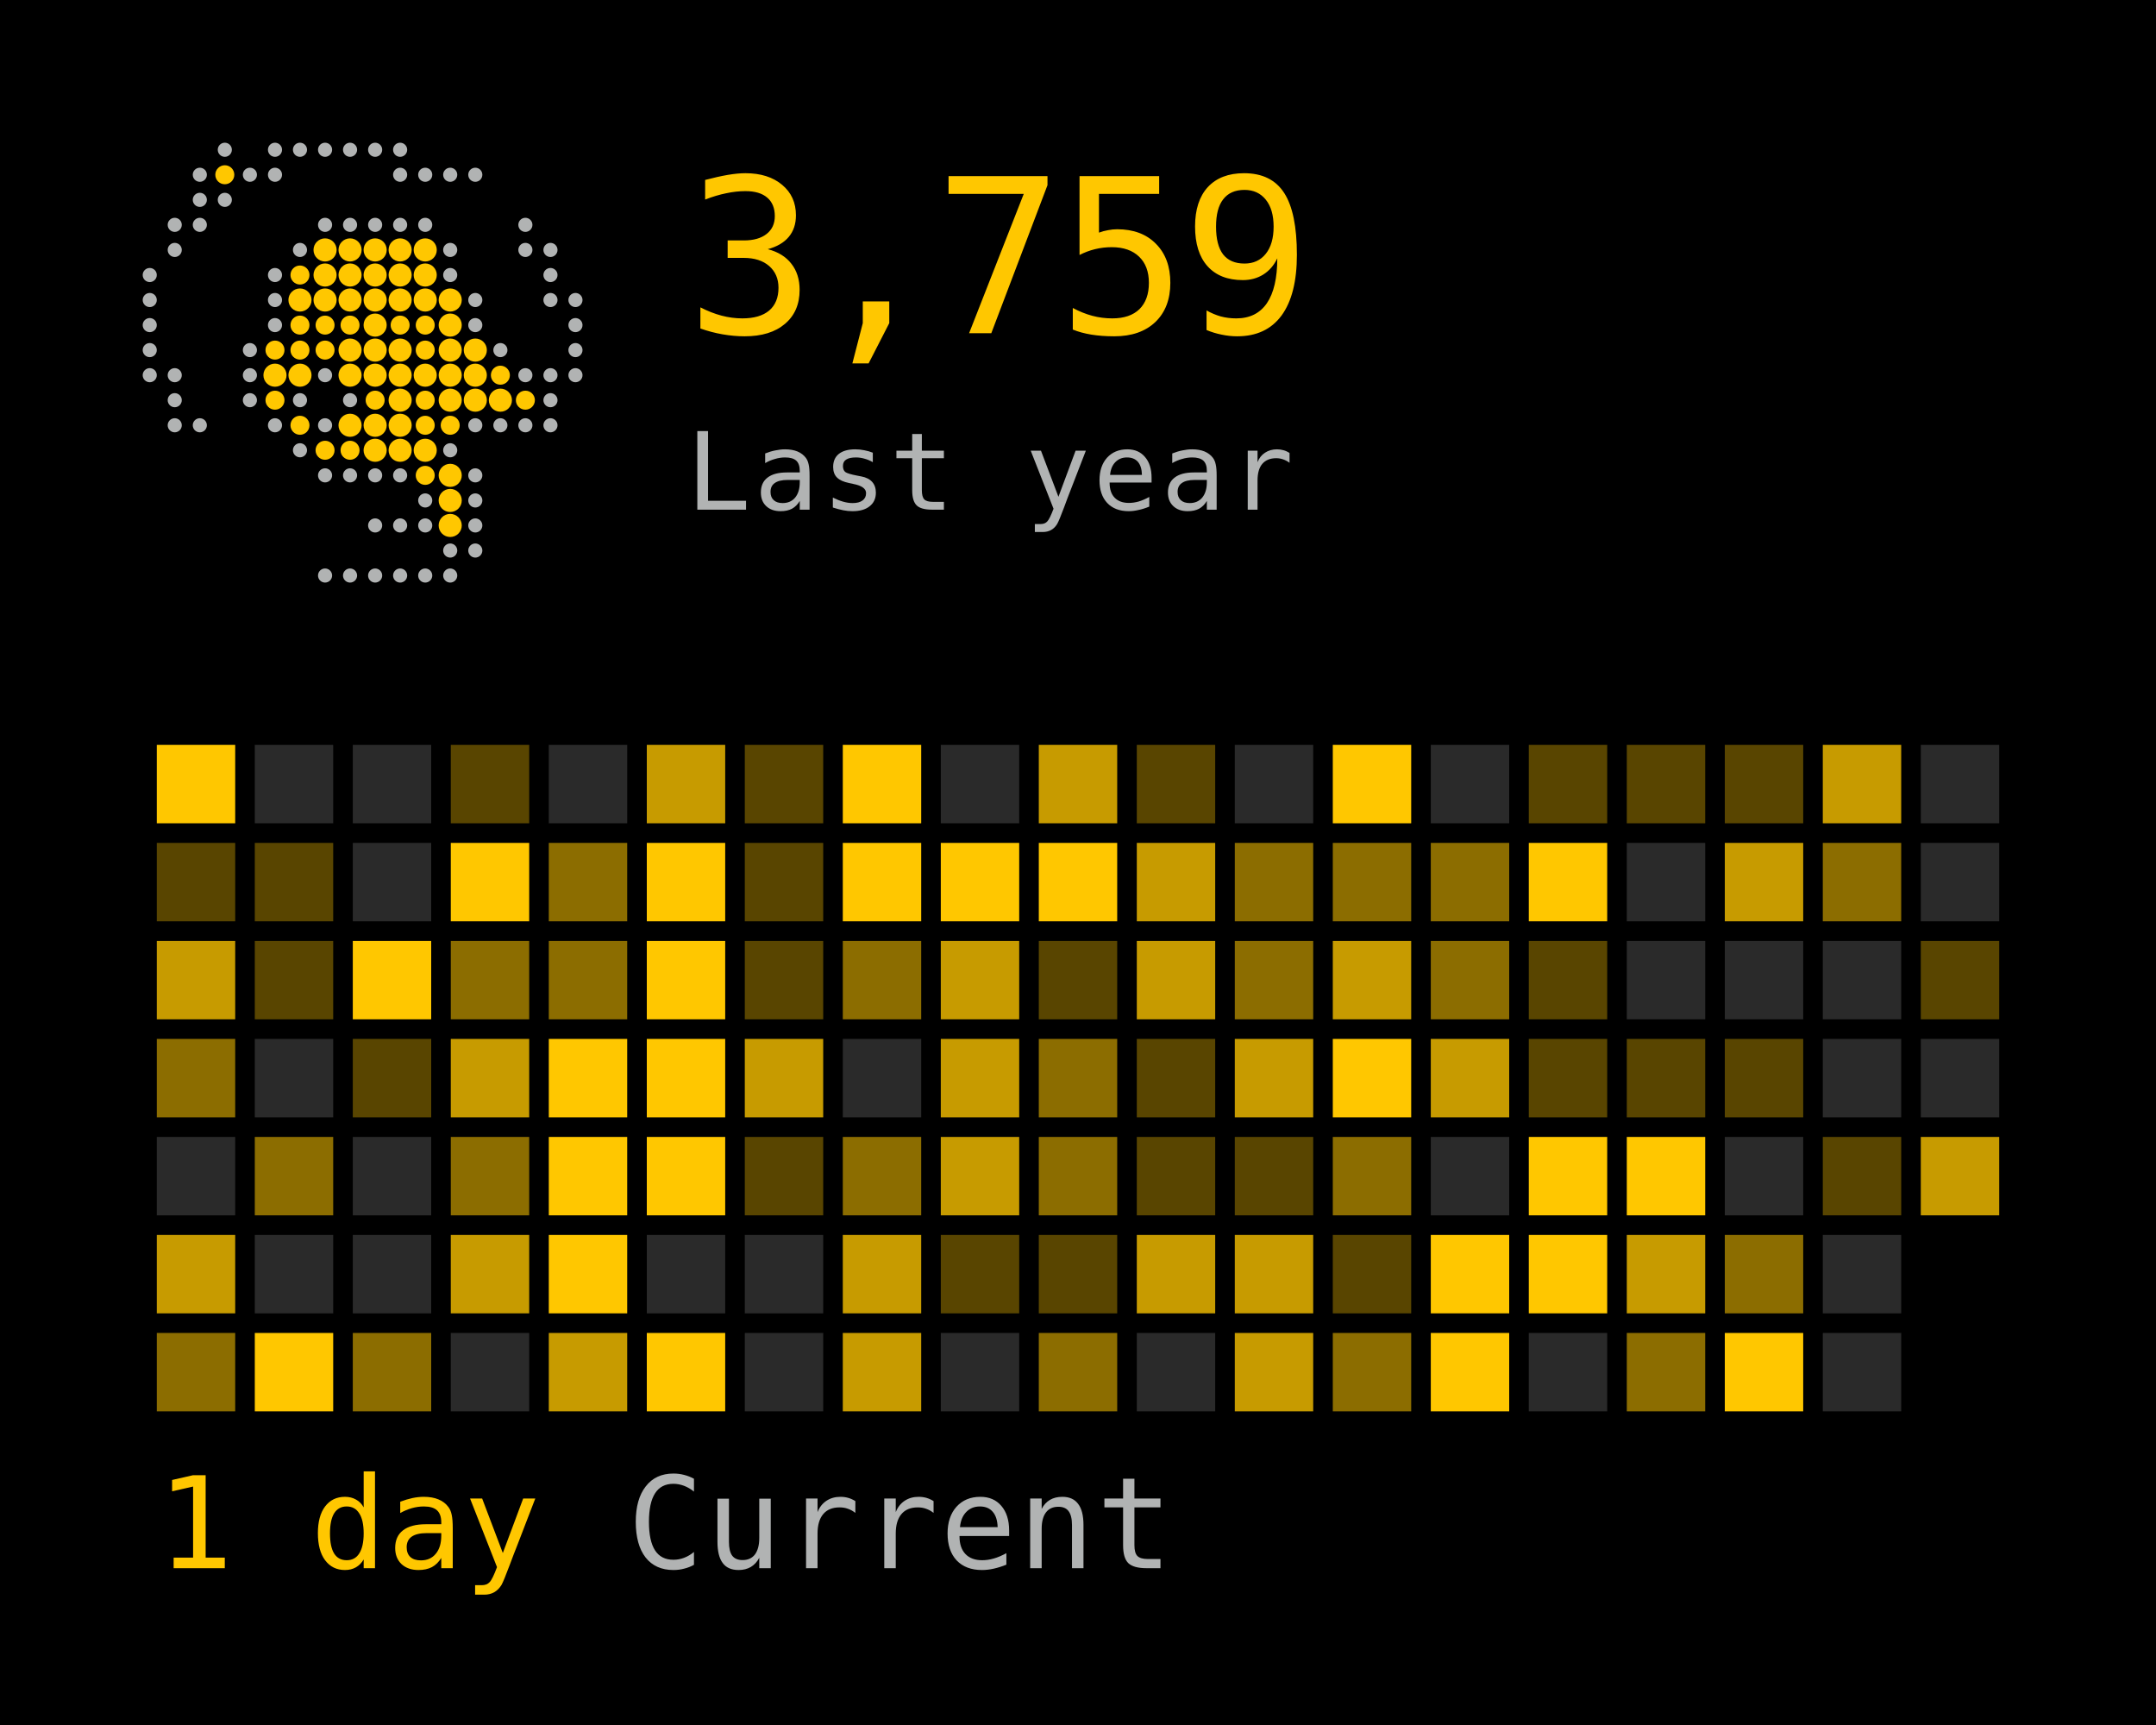
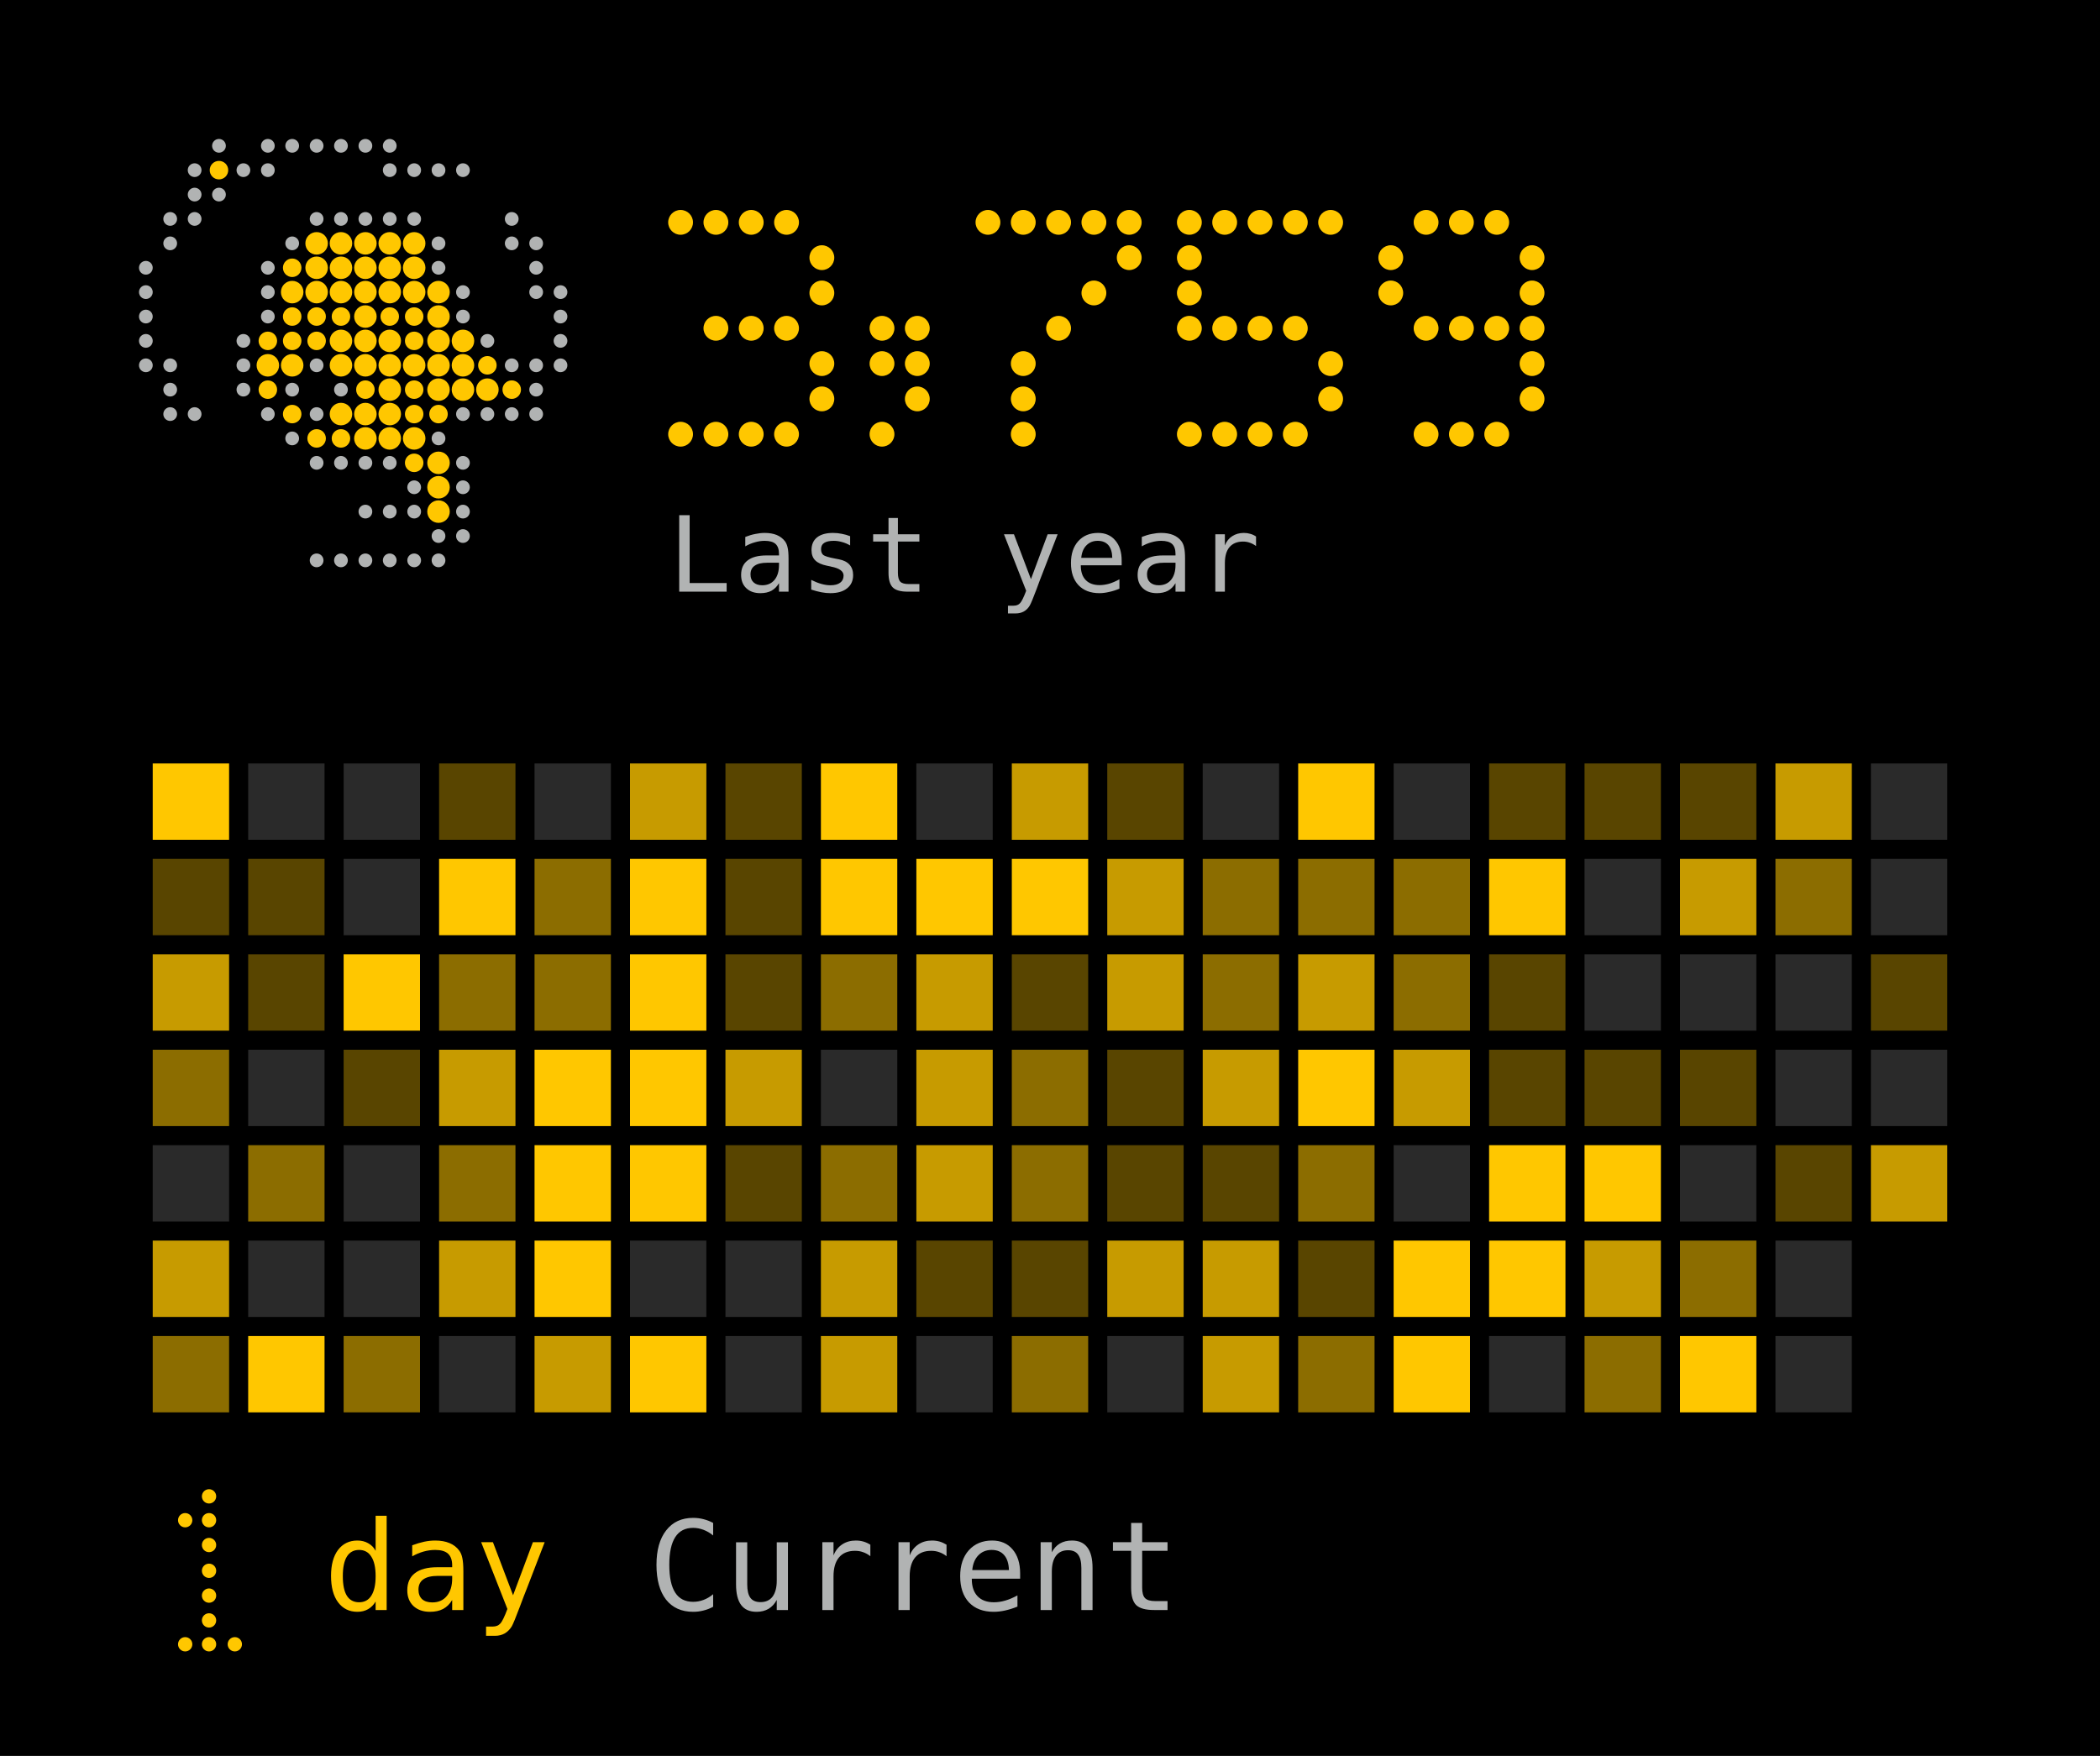
- <svg xmlns="http://www.w3.org/2000/svg" width="220" height="176" viewBox="0 0 220 176" role="img">
-   <rect width="220" height="176" fill="#000000" />
+ <svg xmlns="http://www.w3.org/2000/svg" width="220" height="184" viewBox="0 0 220 184" role="img">
+   <rect width="220" height="184" fill="#000000" />
  <rect x="14" y="14" width="0" height="0" fill="#FFC700" />
  <circle cx="22.94" cy="15.28" r="0.72" fill="#B1B3B3" />
  <circle cx="28.06" cy="15.28" r="0.72" fill="#B1B3B3" />
  <circle cx="30.61" cy="15.28" r="0.72" fill="#B1B3B3" />
  <circle cx="33.17" cy="15.28" r="0.72" fill="#B1B3B3" />
  <circle cx="35.72" cy="15.28" r="0.72" fill="#B1B3B3" />
  <circle cx="38.28" cy="15.28" r="0.72" fill="#B1B3B3" />
  <circle cx="40.83" cy="15.28" r="0.72" fill="#B1B3B3" />
  <circle cx="20.39" cy="17.83" r="0.72" fill="#B1B3B3" />
  <circle cx="22.94" cy="17.83" r="0.97" fill="#FFC700" />
  <circle cx="25.50" cy="17.83" r="0.72" fill="#B1B3B3" />
  <circle cx="28.06" cy="17.83" r="0.72" fill="#B1B3B3" />
  <circle cx="40.83" cy="17.83" r="0.72" fill="#B1B3B3" />
  <circle cx="43.39" cy="17.83" r="0.72" fill="#B1B3B3" />
  <circle cx="45.94" cy="17.83" r="0.72" fill="#B1B3B3" />
  <circle cx="48.50" cy="17.83" r="0.72" fill="#B1B3B3" />
  <circle cx="20.39" cy="20.39" r="0.72" fill="#B1B3B3" />
  <circle cx="22.94" cy="20.39" r="0.72" fill="#B1B3B3" />
  <circle cx="17.83" cy="22.94" r="0.72" fill="#B1B3B3" />
  <circle cx="20.39" cy="22.94" r="0.72" fill="#B1B3B3" />
  <circle cx="33.17" cy="22.94" r="0.72" fill="#B1B3B3" />
  <circle cx="35.72" cy="22.94" r="0.72" fill="#B1B3B3" />
  <circle cx="38.28" cy="22.94" r="0.72" fill="#B1B3B3" />
  <circle cx="40.83" cy="22.94" r="0.72" fill="#B1B3B3" />
  <circle cx="43.39" cy="22.94" r="0.72" fill="#B1B3B3" />
  <circle cx="53.61" cy="22.94" r="0.72" fill="#B1B3B3" />
  <circle cx="17.83" cy="25.50" r="0.72" fill="#B1B3B3" />
  <circle cx="30.61" cy="25.50" r="0.72" fill="#B1B3B3" />
  <circle cx="33.17" cy="25.50" r="1.18" fill="#FFC700" />
  <circle cx="35.72" cy="25.50" r="1.18" fill="#FFC700" />
  <circle cx="38.28" cy="25.50" r="1.18" fill="#FFC700" />
  <circle cx="40.83" cy="25.50" r="1.18" fill="#FFC700" />
  <circle cx="43.39" cy="25.50" r="1.18" fill="#FFC700" />
  <circle cx="45.94" cy="25.50" r="0.72" fill="#B1B3B3" />
  <circle cx="53.61" cy="25.50" r="0.72" fill="#B1B3B3" />
  <circle cx="56.17" cy="25.50" r="0.72" fill="#B1B3B3" />
  <circle cx="15.28" cy="28.06" r="0.72" fill="#B1B3B3" />
  <circle cx="28.06" cy="28.06" r="0.72" fill="#B1B3B3" />
  <circle cx="30.61" cy="28.06" r="0.97" fill="#FFC700" />
  <circle cx="33.17" cy="28.06" r="1.18" fill="#FFC700" />
  <circle cx="35.72" cy="28.06" r="1.18" fill="#FFC700" />
  <circle cx="38.28" cy="28.06" r="1.18" fill="#FFC700" />
  <circle cx="40.83" cy="28.06" r="1.18" fill="#FFC700" />
  <circle cx="43.39" cy="28.06" r="1.18" fill="#FFC700" />
  <circle cx="45.94" cy="28.06" r="0.72" fill="#B1B3B3" />
  <circle cx="56.17" cy="28.06" r="0.72" fill="#B1B3B3" />
  <circle cx="15.28" cy="30.61" r="0.72" fill="#B1B3B3" />
  <circle cx="28.06" cy="30.61" r="0.72" fill="#B1B3B3" />
  <circle cx="30.61" cy="30.61" r="1.18" fill="#FFC700" />
  <circle cx="33.17" cy="30.61" r="1.18" fill="#FFC700" />
  <circle cx="35.72" cy="30.61" r="1.18" fill="#FFC700" />
  <circle cx="38.28" cy="30.61" r="1.18" fill="#FFC700" />
  <circle cx="40.83" cy="30.61" r="1.18" fill="#FFC700" />
  <circle cx="43.39" cy="30.61" r="1.18" fill="#FFC700" />
  <circle cx="45.94" cy="30.61" r="1.18" fill="#FFC700" />
  <circle cx="48.50" cy="30.61" r="0.72" fill="#B1B3B3" />
  <circle cx="56.17" cy="30.61" r="0.72" fill="#B1B3B3" />
  <circle cx="58.72" cy="30.61" r="0.72" fill="#B1B3B3" />
  <circle cx="15.28" cy="33.17" r="0.72" fill="#B1B3B3" />
  <circle cx="28.06" cy="33.17" r="0.72" fill="#B1B3B3" />
  <circle cx="30.61" cy="33.17" r="0.97" fill="#FFC700" />
  <circle cx="33.17" cy="33.17" r="0.97" fill="#FFC700" />
  <circle cx="35.72" cy="33.17" r="0.97" fill="#FFC700" />
  <circle cx="38.28" cy="33.17" r="1.18" fill="#FFC700" />
  <circle cx="40.83" cy="33.17" r="0.97" fill="#FFC700" />
  <circle cx="43.39" cy="33.17" r="0.97" fill="#FFC700" />
  <circle cx="45.94" cy="33.17" r="1.18" fill="#FFC700" />
  <circle cx="48.50" cy="33.17" r="0.72" fill="#B1B3B3" />
  <circle cx="58.72" cy="33.17" r="0.72" fill="#B1B3B3" />
  <circle cx="15.28" cy="35.72" r="0.72" fill="#B1B3B3" />
  <circle cx="25.50" cy="35.72" r="0.72" fill="#B1B3B3" />
  <circle cx="28.06" cy="35.72" r="0.97" fill="#FFC700" />
  <circle cx="30.61" cy="35.72" r="0.97" fill="#FFC700" />
  <circle cx="33.17" cy="35.72" r="0.97" fill="#FFC700" />
  <circle cx="35.72" cy="35.72" r="1.18" fill="#FFC700" />
  <circle cx="38.28" cy="35.72" r="1.18" fill="#FFC700" />
  <circle cx="40.83" cy="35.72" r="1.18" fill="#FFC700" />
  <circle cx="43.39" cy="35.72" r="0.97" fill="#FFC700" />
  <circle cx="45.94" cy="35.72" r="1.18" fill="#FFC700" />
  <circle cx="48.50" cy="35.72" r="1.18" fill="#FFC700" />
  <circle cx="51.06" cy="35.72" r="0.72" fill="#B1B3B3" />
  <circle cx="58.72" cy="35.72" r="0.72" fill="#B1B3B3" />
  <circle cx="15.28" cy="38.28" r="0.72" fill="#B1B3B3" />
  <circle cx="17.83" cy="38.28" r="0.72" fill="#B1B3B3" />
  <circle cx="25.50" cy="38.28" r="0.72" fill="#B1B3B3" />
  <circle cx="28.06" cy="38.28" r="1.18" fill="#FFC700" />
  <circle cx="30.61" cy="38.28" r="1.18" fill="#FFC700" />
  <circle cx="33.17" cy="38.28" r="0.72" fill="#B1B3B3" />
  <circle cx="35.72" cy="38.28" r="1.18" fill="#FFC700" />
  <circle cx="38.28" cy="38.28" r="1.18" fill="#FFC700" />
  <circle cx="40.83" cy="38.28" r="1.18" fill="#FFC700" />
  <circle cx="43.39" cy="38.28" r="1.18" fill="#FFC700" />
  <circle cx="45.94" cy="38.28" r="1.18" fill="#FFC700" />
  <circle cx="48.50" cy="38.28" r="1.18" fill="#FFC700" />
  <circle cx="51.06" cy="38.28" r="0.97" fill="#FFC700" />
  <circle cx="53.61" cy="38.28" r="0.72" fill="#B1B3B3" />
  <circle cx="56.17" cy="38.28" r="0.72" fill="#B1B3B3" />
  <circle cx="58.72" cy="38.28" r="0.72" fill="#B1B3B3" />
  <circle cx="17.83" cy="40.83" r="0.72" fill="#B1B3B3" />
  <circle cx="25.50" cy="40.83" r="0.72" fill="#B1B3B3" />
  <circle cx="28.06" cy="40.83" r="0.97" fill="#FFC700" />
  <circle cx="30.61" cy="40.83" r="0.72" fill="#B1B3B3" />
  <circle cx="35.72" cy="40.83" r="0.72" fill="#B1B3B3" />
  <circle cx="38.28" cy="40.83" r="0.97" fill="#FFC700" />
  <circle cx="40.83" cy="40.83" r="1.18" fill="#FFC700" />
  <circle cx="43.39" cy="40.83" r="0.97" fill="#FFC700" />
  <circle cx="45.94" cy="40.83" r="1.18" fill="#FFC700" />
  <circle cx="48.50" cy="40.83" r="1.18" fill="#FFC700" />
  <circle cx="51.06" cy="40.83" r="1.18" fill="#FFC700" />
  <circle cx="53.61" cy="40.83" r="0.97" fill="#FFC700" />
  <circle cx="56.17" cy="40.83" r="0.72" fill="#B1B3B3" />
  <circle cx="17.83" cy="43.39" r="0.72" fill="#B1B3B3" />
  <circle cx="20.39" cy="43.39" r="0.72" fill="#B1B3B3" />
  <circle cx="28.06" cy="43.39" r="0.72" fill="#B1B3B3" />
  <circle cx="30.61" cy="43.39" r="0.97" fill="#FFC700" />
  <circle cx="33.17" cy="43.39" r="0.72" fill="#B1B3B3" />
  <circle cx="35.72" cy="43.39" r="1.18" fill="#FFC700" />
  <circle cx="38.28" cy="43.39" r="1.18" fill="#FFC700" />
  <circle cx="40.83" cy="43.39" r="1.18" fill="#FFC700" />
  <circle cx="43.39" cy="43.39" r="0.97" fill="#FFC700" />
  <circle cx="45.94" cy="43.39" r="0.97" fill="#FFC700" />
  <circle cx="48.50" cy="43.39" r="0.72" fill="#B1B3B3" />
  <circle cx="51.06" cy="43.39" r="0.72" fill="#B1B3B3" />
  <circle cx="53.61" cy="43.39" r="0.72" fill="#B1B3B3" />
  <circle cx="56.17" cy="43.39" r="0.72" fill="#B1B3B3" />
  <circle cx="30.61" cy="45.94" r="0.72" fill="#B1B3B3" />
  <circle cx="33.17" cy="45.94" r="0.97" fill="#FFC700" />
  <circle cx="35.72" cy="45.94" r="0.97" fill="#FFC700" />
  <circle cx="38.28" cy="45.94" r="1.18" fill="#FFC700" />
  <circle cx="40.83" cy="45.94" r="1.18" fill="#FFC700" />
  <circle cx="43.39" cy="45.94" r="1.18" fill="#FFC700" />
  <circle cx="45.94" cy="45.94" r="0.72" fill="#B1B3B3" />
  <circle cx="33.17" cy="48.50" r="0.72" fill="#B1B3B3" />
  <circle cx="35.72" cy="48.50" r="0.72" fill="#B1B3B3" />
  <circle cx="38.28" cy="48.50" r="0.72" fill="#B1B3B3" />
  <circle cx="40.83" cy="48.50" r="0.72" fill="#B1B3B3" />
  <circle cx="43.39" cy="48.50" r="0.97" fill="#FFC700" />
  <circle cx="45.94" cy="48.50" r="1.18" fill="#FFC700" />
  <circle cx="48.50" cy="48.50" r="0.72" fill="#B1B3B3" />
  <circle cx="43.39" cy="51.06" r="0.72" fill="#B1B3B3" />
  <circle cx="45.94" cy="51.06" r="1.18" fill="#FFC700" />
  <circle cx="48.50" cy="51.06" r="0.72" fill="#B1B3B3" />
  <circle cx="38.28" cy="53.61" r="0.72" fill="#B1B3B3" />
  <circle cx="40.83" cy="53.61" r="0.72" fill="#B1B3B3" />
  <circle cx="43.39" cy="53.61" r="0.72" fill="#B1B3B3" />
  <circle cx="45.94" cy="53.61" r="1.18" fill="#FFC700" />
  <circle cx="48.50" cy="53.61" r="0.72" fill="#B1B3B3" />
  <circle cx="45.94" cy="56.17" r="0.72" fill="#B1B3B3" />
  <circle cx="48.50" cy="56.17" r="0.72" fill="#B1B3B3" />
  <circle cx="33.17" cy="58.72" r="0.72" fill="#B1B3B3" />
  <circle cx="35.72" cy="58.72" r="0.72" fill="#B1B3B3" />
  <circle cx="38.28" cy="58.72" r="0.72" fill="#B1B3B3" />
  <circle cx="40.83" cy="58.72" r="0.72" fill="#B1B3B3" />
  <circle cx="43.39" cy="58.72" r="0.72" fill="#B1B3B3" />
  <circle cx="45.94" cy="58.72" r="0.72" fill="#B1B3B3" />
-   <text x="70" y="34" fill="#FFC700" text-anchor="start" font-family="ui-monospace, Geist Mono, monospace" font-size="22" letter-spacing="-0.6" dominant-baseline="auto">3,759</text>
-   <text x="70" y="52" fill="#B1B3B3" text-anchor="start" font-family="ui-monospace, Geist Mono, monospace" font-size="11" letter-spacing="0.3" dominant-baseline="auto">Last year</text>
-   <rect x="16" y="76" width="8" height="8" fill="#FFC700" />
-   <rect x="16" y="86" width="8" height="8" fill="#FFC700" opacity="0.35" />
-   <rect x="16" y="96" width="8" height="8" fill="#FFC700" opacity="0.78" />
-   <rect x="16" y="106" width="8" height="8" fill="#FFC700" opacity="0.55" />
-   <rect x="16" y="116" width="8" height="8" fill="#2A2A2A" />
-   <rect x="16" y="126" width="8" height="8" fill="#FFC700" opacity="0.78" />
-   <rect x="16" y="136" width="8" height="8" fill="#FFC700" opacity="0.55" />
-   <rect x="26" y="76" width="8" height="8" fill="#2A2A2A" />
-   <rect x="26" y="86" width="8" height="8" fill="#FFC700" opacity="0.35" />
-   <rect x="26" y="96" width="8" height="8" fill="#FFC700" opacity="0.35" />
-   <rect x="26" y="106" width="8" height="8" fill="#2A2A2A" />
-   <rect x="26" y="116" width="8" height="8" fill="#FFC700" opacity="0.55" />
-   <rect x="26" y="126" width="8" height="8" fill="#2A2A2A" />
-   <rect x="26" y="136" width="8" height="8" fill="#FFC700" />
-   <rect x="36" y="76" width="8" height="8" fill="#2A2A2A" />
-   <rect x="36" y="86" width="8" height="8" fill="#2A2A2A" />
-   <rect x="36" y="96" width="8" height="8" fill="#FFC700" />
-   <rect x="36" y="106" width="8" height="8" fill="#FFC700" opacity="0.35" />
-   <rect x="36" y="116" width="8" height="8" fill="#2A2A2A" />
-   <rect x="36" y="126" width="8" height="8" fill="#2A2A2A" />
-   <rect x="36" y="136" width="8" height="8" fill="#FFC700" opacity="0.55" />
-   <rect x="46" y="76" width="8" height="8" fill="#FFC700" opacity="0.35" />
-   <rect x="46" y="86" width="8" height="8" fill="#FFC700" />
-   <rect x="46" y="96" width="8" height="8" fill="#FFC700" opacity="0.55" />
-   <rect x="46" y="106" width="8" height="8" fill="#FFC700" opacity="0.78" />
-   <rect x="46" y="116" width="8" height="8" fill="#FFC700" opacity="0.55" />
-   <rect x="46" y="126" width="8" height="8" fill="#FFC700" opacity="0.78" />
-   <rect x="46" y="136" width="8" height="8" fill="#2A2A2A" />
-   <rect x="56" y="76" width="8" height="8" fill="#2A2A2A" />
-   <rect x="56" y="86" width="8" height="8" fill="#FFC700" opacity="0.55" />
-   <rect x="56" y="96" width="8" height="8" fill="#FFC700" opacity="0.55" />
-   <rect x="56" y="106" width="8" height="8" fill="#FFC700" />
-   <rect x="56" y="116" width="8" height="8" fill="#FFC700" />
-   <rect x="56" y="126" width="8" height="8" fill="#FFC700" />
-   <rect x="56" y="136" width="8" height="8" fill="#FFC700" opacity="0.78" />
-   <rect x="66" y="76" width="8" height="8" fill="#FFC700" opacity="0.78" />
-   <rect x="66" y="86" width="8" height="8" fill="#FFC700" />
-   <rect x="66" y="96" width="8" height="8" fill="#FFC700" />
-   <rect x="66" y="106" width="8" height="8" fill="#FFC700" />
-   <rect x="66" y="116" width="8" height="8" fill="#FFC700" />
-   <rect x="66" y="126" width="8" height="8" fill="#2A2A2A" />
-   <rect x="66" y="136" width="8" height="8" fill="#FFC700" />
-   <rect x="76" y="76" width="8" height="8" fill="#FFC700" opacity="0.35" />
-   <rect x="76" y="86" width="8" height="8" fill="#FFC700" opacity="0.35" />
-   <rect x="76" y="96" width="8" height="8" fill="#FFC700" opacity="0.35" />
-   <rect x="76" y="106" width="8" height="8" fill="#FFC700" opacity="0.78" />
-   <rect x="76" y="116" width="8" height="8" fill="#FFC700" opacity="0.35" />
-   <rect x="76" y="126" width="8" height="8" fill="#2A2A2A" />
-   <rect x="76" y="136" width="8" height="8" fill="#2A2A2A" />
-   <rect x="86" y="76" width="8" height="8" fill="#FFC700" />
-   <rect x="86" y="86" width="8" height="8" fill="#FFC700" />
-   <rect x="86" y="96" width="8" height="8" fill="#FFC700" opacity="0.55" />
-   <rect x="86" y="106" width="8" height="8" fill="#2A2A2A" />
-   <rect x="86" y="116" width="8" height="8" fill="#FFC700" opacity="0.55" />
-   <rect x="86" y="126" width="8" height="8" fill="#FFC700" opacity="0.78" />
-   <rect x="86" y="136" width="8" height="8" fill="#FFC700" opacity="0.78" />
-   <rect x="96" y="76" width="8" height="8" fill="#2A2A2A" />
-   <rect x="96" y="86" width="8" height="8" fill="#FFC700" />
-   <rect x="96" y="96" width="8" height="8" fill="#FFC700" opacity="0.78" />
-   <rect x="96" y="106" width="8" height="8" fill="#FFC700" opacity="0.78" />
-   <rect x="96" y="116" width="8" height="8" fill="#FFC700" opacity="0.78" />
-   <rect x="96" y="126" width="8" height="8" fill="#FFC700" opacity="0.35" />
-   <rect x="96" y="136" width="8" height="8" fill="#2A2A2A" />
-   <rect x="106" y="76" width="8" height="8" fill="#FFC700" opacity="0.78" />
-   <rect x="106" y="86" width="8" height="8" fill="#FFC700" />
-   <rect x="106" y="96" width="8" height="8" fill="#FFC700" opacity="0.35" />
-   <rect x="106" y="106" width="8" height="8" fill="#FFC700" opacity="0.55" />
-   <rect x="106" y="116" width="8" height="8" fill="#FFC700" opacity="0.55" />
-   <rect x="106" y="126" width="8" height="8" fill="#FFC700" opacity="0.35" />
-   <rect x="106" y="136" width="8" height="8" fill="#FFC700" opacity="0.55" />
-   <rect x="116" y="76" width="8" height="8" fill="#FFC700" opacity="0.35" />
-   <rect x="116" y="86" width="8" height="8" fill="#FFC700" opacity="0.78" />
-   <rect x="116" y="96" width="8" height="8" fill="#FFC700" opacity="0.78" />
-   <rect x="116" y="106" width="8" height="8" fill="#FFC700" opacity="0.35" />
-   <rect x="116" y="116" width="8" height="8" fill="#FFC700" opacity="0.35" />
-   <rect x="116" y="126" width="8" height="8" fill="#FFC700" opacity="0.78" />
-   <rect x="116" y="136" width="8" height="8" fill="#2A2A2A" />
-   <rect x="126" y="76" width="8" height="8" fill="#2A2A2A" />
-   <rect x="126" y="86" width="8" height="8" fill="#FFC700" opacity="0.55" />
-   <rect x="126" y="96" width="8" height="8" fill="#FFC700" opacity="0.55" />
-   <rect x="126" y="106" width="8" height="8" fill="#FFC700" opacity="0.78" />
-   <rect x="126" y="116" width="8" height="8" fill="#FFC700" opacity="0.35" />
-   <rect x="126" y="126" width="8" height="8" fill="#FFC700" opacity="0.78" />
-   <rect x="126" y="136" width="8" height="8" fill="#FFC700" opacity="0.78" />
-   <rect x="136" y="76" width="8" height="8" fill="#FFC700" />
-   <rect x="136" y="86" width="8" height="8" fill="#FFC700" opacity="0.55" />
-   <rect x="136" y="96" width="8" height="8" fill="#FFC700" opacity="0.78" />
-   <rect x="136" y="106" width="8" height="8" fill="#FFC700" />
-   <rect x="136" y="116" width="8" height="8" fill="#FFC700" opacity="0.55" />
-   <rect x="136" y="126" width="8" height="8" fill="#FFC700" opacity="0.35" />
-   <rect x="136" y="136" width="8" height="8" fill="#FFC700" opacity="0.55" />
-   <rect x="146" y="76" width="8" height="8" fill="#2A2A2A" />
-   <rect x="146" y="86" width="8" height="8" fill="#FFC700" opacity="0.55" />
-   <rect x="146" y="96" width="8" height="8" fill="#FFC700" opacity="0.55" />
-   <rect x="146" y="106" width="8" height="8" fill="#FFC700" opacity="0.78" />
-   <rect x="146" y="116" width="8" height="8" fill="#2A2A2A" />
-   <rect x="146" y="126" width="8" height="8" fill="#FFC700" />
-   <rect x="146" y="136" width="8" height="8" fill="#FFC700" />
-   <rect x="156" y="76" width="8" height="8" fill="#FFC700" opacity="0.35" />
-   <rect x="156" y="86" width="8" height="8" fill="#FFC700" />
-   <rect x="156" y="96" width="8" height="8" fill="#FFC700" opacity="0.35" />
-   <rect x="156" y="106" width="8" height="8" fill="#FFC700" opacity="0.35" />
-   <rect x="156" y="116" width="8" height="8" fill="#FFC700" />
-   <rect x="156" y="126" width="8" height="8" fill="#FFC700" />
-   <rect x="156" y="136" width="8" height="8" fill="#2A2A2A" />
-   <rect x="166" y="76" width="8" height="8" fill="#FFC700" opacity="0.35" />
-   <rect x="166" y="86" width="8" height="8" fill="#2A2A2A" />
-   <rect x="166" y="96" width="8" height="8" fill="#2A2A2A" />
-   <rect x="166" y="106" width="8" height="8" fill="#FFC700" opacity="0.35" />
-   <rect x="166" y="116" width="8" height="8" fill="#FFC700" />
-   <rect x="166" y="126" width="8" height="8" fill="#FFC700" opacity="0.78" />
-   <rect x="166" y="136" width="8" height="8" fill="#FFC700" opacity="0.55" />
-   <rect x="176" y="76" width="8" height="8" fill="#FFC700" opacity="0.35" />
-   <rect x="176" y="86" width="8" height="8" fill="#FFC700" opacity="0.78" />
-   <rect x="176" y="96" width="8" height="8" fill="#2A2A2A" />
-   <rect x="176" y="106" width="8" height="8" fill="#FFC700" opacity="0.35" />
-   <rect x="176" y="116" width="8" height="8" fill="#2A2A2A" />
-   <rect x="176" y="126" width="8" height="8" fill="#FFC700" opacity="0.55" />
-   <rect x="176" y="136" width="8" height="8" fill="#FFC700" />
-   <rect x="186" y="76" width="8" height="8" fill="#FFC700" opacity="0.78" />
-   <rect x="186" y="86" width="8" height="8" fill="#FFC700" opacity="0.55" />
-   <rect x="186" y="96" width="8" height="8" fill="#2A2A2A" />
-   <rect x="186" y="106" width="8" height="8" fill="#2A2A2A" />
-   <rect x="186" y="116" width="8" height="8" fill="#FFC700" opacity="0.35" />
-   <rect x="186" y="126" width="8" height="8" fill="#2A2A2A" />
-   <rect x="186" y="136" width="8" height="8" fill="#2A2A2A" />
-   <rect x="196" y="76" width="8" height="8" fill="#2A2A2A" />
-   <rect x="196" y="86" width="8" height="8" fill="#2A2A2A" />
-   <rect x="196" y="96" width="8" height="8" fill="#FFC700" opacity="0.35" />
-   <rect x="196" y="106" width="8" height="8" fill="#2A2A2A" />
-   <rect x="196" y="116" width="8" height="8" fill="#FFC700" opacity="0.78" />
-   <text x="16" y="160" fill="#FFC700" text-anchor="start" font-family="ui-monospace, Geist Mono, monospace" font-size="13" letter-spacing="0" dominant-baseline="auto">1 day</text>
-   <text x="64" y="160" fill="#B1B3B3" text-anchor="start" font-family="ui-monospace, Geist Mono, monospace" font-size="13" letter-spacing="0.15" dominant-baseline="auto">Current</text>
+   <circle cx="71.3" cy="23.3" r="1.30" fill="#FFC700" />
+   <circle cx="75.0" cy="23.3" r="1.30" fill="#FFC700" />
+   <circle cx="78.7" cy="23.3" r="1.30" fill="#FFC700" />
+   <circle cx="82.4" cy="23.3" r="1.30" fill="#FFC700" />
+   <circle cx="86.1" cy="27.0" r="1.30" fill="#FFC700" />
+   <circle cx="86.1" cy="30.7" r="1.30" fill="#FFC700" />
+   <circle cx="75.0" cy="34.4" r="1.30" fill="#FFC700" />
+   <circle cx="78.7" cy="34.4" r="1.30" fill="#FFC700" />
+   <circle cx="82.4" cy="34.4" r="1.30" fill="#FFC700" />
+   <circle cx="86.1" cy="38.1" r="1.30" fill="#FFC700" />
+   <circle cx="86.1" cy="41.8" r="1.30" fill="#FFC700" />
+   <circle cx="71.3" cy="45.5" r="1.30" fill="#FFC700" />
+   <circle cx="75.0" cy="45.5" r="1.30" fill="#FFC700" />
+   <circle cx="78.7" cy="45.5" r="1.30" fill="#FFC700" />
+   <circle cx="82.4" cy="45.5" r="1.30" fill="#FFC700" />
+   <circle cx="92.4" cy="34.4" r="1.30" fill="#FFC700" />
+   <circle cx="96.1" cy="34.4" r="1.30" fill="#FFC700" />
+   <circle cx="92.4" cy="38.1" r="1.30" fill="#FFC700" />
+   <circle cx="96.1" cy="38.1" r="1.30" fill="#FFC700" />
+   <circle cx="96.1" cy="41.8" r="1.30" fill="#FFC700" />
+   <circle cx="92.4" cy="45.5" r="1.30" fill="#FFC700" />
+   <circle cx="103.5" cy="23.3" r="1.30" fill="#FFC700" />
+   <circle cx="107.2" cy="23.3" r="1.30" fill="#FFC700" />
+   <circle cx="110.9" cy="23.3" r="1.30" fill="#FFC700" />
+   <circle cx="114.6" cy="23.3" r="1.30" fill="#FFC700" />
+   <circle cx="118.3" cy="23.3" r="1.30" fill="#FFC700" />
+   <circle cx="118.3" cy="27.0" r="1.30" fill="#FFC700" />
+   <circle cx="114.6" cy="30.7" r="1.30" fill="#FFC700" />
+   <circle cx="110.9" cy="34.4" r="1.30" fill="#FFC700" />
+   <circle cx="107.2" cy="38.1" r="1.30" fill="#FFC700" />
+   <circle cx="107.2" cy="41.8" r="1.30" fill="#FFC700" />
+   <circle cx="107.2" cy="45.5" r="1.30" fill="#FFC700" />
+   <circle cx="124.6" cy="23.3" r="1.30" fill="#FFC700" />
+   <circle cx="128.3" cy="23.3" r="1.30" fill="#FFC700" />
+   <circle cx="132.0" cy="23.3" r="1.30" fill="#FFC700" />
+   <circle cx="135.7" cy="23.3" r="1.30" fill="#FFC700" />
+   <circle cx="139.4" cy="23.3" r="1.30" fill="#FFC700" />
+   <circle cx="124.6" cy="27.0" r="1.30" fill="#FFC700" />
+   <circle cx="124.6" cy="30.7" r="1.30" fill="#FFC700" />
+   <circle cx="124.6" cy="34.4" r="1.30" fill="#FFC700" />
+   <circle cx="128.3" cy="34.4" r="1.30" fill="#FFC700" />
+   <circle cx="132.0" cy="34.4" r="1.30" fill="#FFC700" />
+   <circle cx="135.7" cy="34.4" r="1.30" fill="#FFC700" />
+   <circle cx="139.4" cy="38.1" r="1.30" fill="#FFC700" />
+   <circle cx="139.4" cy="41.8" r="1.30" fill="#FFC700" />
+   <circle cx="124.6" cy="45.5" r="1.30" fill="#FFC700" />
+   <circle cx="128.3" cy="45.5" r="1.30" fill="#FFC700" />
+   <circle cx="132.0" cy="45.5" r="1.30" fill="#FFC700" />
+   <circle cx="135.7" cy="45.5" r="1.30" fill="#FFC700" />
+   <circle cx="149.4" cy="23.3" r="1.30" fill="#FFC700" />
+   <circle cx="153.1" cy="23.3" r="1.30" fill="#FFC700" />
+   <circle cx="156.8" cy="23.3" r="1.30" fill="#FFC700" />
+   <circle cx="145.7" cy="27.0" r="1.30" fill="#FFC700" />
+   <circle cx="160.5" cy="27.0" r="1.30" fill="#FFC700" />
+   <circle cx="145.7" cy="30.7" r="1.30" fill="#FFC700" />
+   <circle cx="160.5" cy="30.7" r="1.30" fill="#FFC700" />
+   <circle cx="149.4" cy="34.4" r="1.30" fill="#FFC700" />
+   <circle cx="153.1" cy="34.4" r="1.30" fill="#FFC700" />
+   <circle cx="156.8" cy="34.4" r="1.30" fill="#FFC700" />
+   <circle cx="160.5" cy="34.4" r="1.30" fill="#FFC700" />
+   <circle cx="160.5" cy="38.1" r="1.30" fill="#FFC700" />
+   <circle cx="160.5" cy="41.8" r="1.30" fill="#FFC700" />
+   <circle cx="149.4" cy="45.5" r="1.30" fill="#FFC700" />
+   <circle cx="153.1" cy="45.5" r="1.30" fill="#FFC700" />
+   <circle cx="156.8" cy="45.5" r="1.30" fill="#FFC700" />
+   <text x="70" y="62" fill="#B1B3B3" text-anchor="start" font-family="ui-monospace, Geist Mono, monospace" font-size="11" letter-spacing="0.3" dominant-baseline="auto">Last year</text>
+   <rect x="16" y="80" width="8" height="8" fill="#FFC700" />
+   <rect x="16" y="90" width="8" height="8" fill="#FFC700" opacity="0.35" />
+   <rect x="16" y="100" width="8" height="8" fill="#FFC700" opacity="0.78" />
+   <rect x="16" y="110" width="8" height="8" fill="#FFC700" opacity="0.55" />
+   <rect x="16" y="120" width="8" height="8" fill="#2A2A2A" />
+   <rect x="16" y="130" width="8" height="8" fill="#FFC700" opacity="0.78" />
+   <rect x="16" y="140" width="8" height="8" fill="#FFC700" opacity="0.55" />
+   <rect x="26" y="80" width="8" height="8" fill="#2A2A2A" />
+   <rect x="26" y="90" width="8" height="8" fill="#FFC700" opacity="0.35" />
+   <rect x="26" y="100" width="8" height="8" fill="#FFC700" opacity="0.35" />
+   <rect x="26" y="110" width="8" height="8" fill="#2A2A2A" />
+   <rect x="26" y="120" width="8" height="8" fill="#FFC700" opacity="0.55" />
+   <rect x="26" y="130" width="8" height="8" fill="#2A2A2A" />
+   <rect x="26" y="140" width="8" height="8" fill="#FFC700" />
+   <rect x="36" y="80" width="8" height="8" fill="#2A2A2A" />
+   <rect x="36" y="90" width="8" height="8" fill="#2A2A2A" />
+   <rect x="36" y="100" width="8" height="8" fill="#FFC700" />
+   <rect x="36" y="110" width="8" height="8" fill="#FFC700" opacity="0.35" />
+   <rect x="36" y="120" width="8" height="8" fill="#2A2A2A" />
+   <rect x="36" y="130" width="8" height="8" fill="#2A2A2A" />
+   <rect x="36" y="140" width="8" height="8" fill="#FFC700" opacity="0.55" />
+   <rect x="46" y="80" width="8" height="8" fill="#FFC700" opacity="0.35" />
+   <rect x="46" y="90" width="8" height="8" fill="#FFC700" />
+   <rect x="46" y="100" width="8" height="8" fill="#FFC700" opacity="0.55" />
+   <rect x="46" y="110" width="8" height="8" fill="#FFC700" opacity="0.78" />
+   <rect x="46" y="120" width="8" height="8" fill="#FFC700" opacity="0.55" />
+   <rect x="46" y="130" width="8" height="8" fill="#FFC700" opacity="0.78" />
+   <rect x="46" y="140" width="8" height="8" fill="#2A2A2A" />
+   <rect x="56" y="80" width="8" height="8" fill="#2A2A2A" />
+   <rect x="56" y="90" width="8" height="8" fill="#FFC700" opacity="0.55" />
+   <rect x="56" y="100" width="8" height="8" fill="#FFC700" opacity="0.55" />
+   <rect x="56" y="110" width="8" height="8" fill="#FFC700" />
+   <rect x="56" y="120" width="8" height="8" fill="#FFC700" />
+   <rect x="56" y="130" width="8" height="8" fill="#FFC700" />
+   <rect x="56" y="140" width="8" height="8" fill="#FFC700" opacity="0.78" />
+   <rect x="66" y="80" width="8" height="8" fill="#FFC700" opacity="0.78" />
+   <rect x="66" y="90" width="8" height="8" fill="#FFC700" />
+   <rect x="66" y="100" width="8" height="8" fill="#FFC700" />
+   <rect x="66" y="110" width="8" height="8" fill="#FFC700" />
+   <rect x="66" y="120" width="8" height="8" fill="#FFC700" />
+   <rect x="66" y="130" width="8" height="8" fill="#2A2A2A" />
+   <rect x="66" y="140" width="8" height="8" fill="#FFC700" />
+   <rect x="76" y="80" width="8" height="8" fill="#FFC700" opacity="0.35" />
+   <rect x="76" y="90" width="8" height="8" fill="#FFC700" opacity="0.35" />
+   <rect x="76" y="100" width="8" height="8" fill="#FFC700" opacity="0.35" />
+   <rect x="76" y="110" width="8" height="8" fill="#FFC700" opacity="0.78" />
+   <rect x="76" y="120" width="8" height="8" fill="#FFC700" opacity="0.35" />
+   <rect x="76" y="130" width="8" height="8" fill="#2A2A2A" />
+   <rect x="76" y="140" width="8" height="8" fill="#2A2A2A" />
+   <rect x="86" y="80" width="8" height="8" fill="#FFC700" />
+   <rect x="86" y="90" width="8" height="8" fill="#FFC700" />
+   <rect x="86" y="100" width="8" height="8" fill="#FFC700" opacity="0.55" />
+   <rect x="86" y="110" width="8" height="8" fill="#2A2A2A" />
+   <rect x="86" y="120" width="8" height="8" fill="#FFC700" opacity="0.55" />
+   <rect x="86" y="130" width="8" height="8" fill="#FFC700" opacity="0.78" />
+   <rect x="86" y="140" width="8" height="8" fill="#FFC700" opacity="0.78" />
+   <rect x="96" y="80" width="8" height="8" fill="#2A2A2A" />
+   <rect x="96" y="90" width="8" height="8" fill="#FFC700" />
+   <rect x="96" y="100" width="8" height="8" fill="#FFC700" opacity="0.78" />
+   <rect x="96" y="110" width="8" height="8" fill="#FFC700" opacity="0.78" />
+   <rect x="96" y="120" width="8" height="8" fill="#FFC700" opacity="0.78" />
+   <rect x="96" y="130" width="8" height="8" fill="#FFC700" opacity="0.35" />
+   <rect x="96" y="140" width="8" height="8" fill="#2A2A2A" />
+   <rect x="106" y="80" width="8" height="8" fill="#FFC700" opacity="0.78" />
+   <rect x="106" y="90" width="8" height="8" fill="#FFC700" />
+   <rect x="106" y="100" width="8" height="8" fill="#FFC700" opacity="0.35" />
+   <rect x="106" y="110" width="8" height="8" fill="#FFC700" opacity="0.55" />
+   <rect x="106" y="120" width="8" height="8" fill="#FFC700" opacity="0.55" />
+   <rect x="106" y="130" width="8" height="8" fill="#FFC700" opacity="0.35" />
+   <rect x="106" y="140" width="8" height="8" fill="#FFC700" opacity="0.55" />
+   <rect x="116" y="80" width="8" height="8" fill="#FFC700" opacity="0.35" />
+   <rect x="116" y="90" width="8" height="8" fill="#FFC700" opacity="0.78" />
+   <rect x="116" y="100" width="8" height="8" fill="#FFC700" opacity="0.78" />
+   <rect x="116" y="110" width="8" height="8" fill="#FFC700" opacity="0.35" />
+   <rect x="116" y="120" width="8" height="8" fill="#FFC700" opacity="0.35" />
+   <rect x="116" y="130" width="8" height="8" fill="#FFC700" opacity="0.78" />
+   <rect x="116" y="140" width="8" height="8" fill="#2A2A2A" />
+   <rect x="126" y="80" width="8" height="8" fill="#2A2A2A" />
+   <rect x="126" y="90" width="8" height="8" fill="#FFC700" opacity="0.55" />
+   <rect x="126" y="100" width="8" height="8" fill="#FFC700" opacity="0.55" />
+   <rect x="126" y="110" width="8" height="8" fill="#FFC700" opacity="0.78" />
+   <rect x="126" y="120" width="8" height="8" fill="#FFC700" opacity="0.35" />
+   <rect x="126" y="130" width="8" height="8" fill="#FFC700" opacity="0.78" />
+   <rect x="126" y="140" width="8" height="8" fill="#FFC700" opacity="0.78" />
+   <rect x="136" y="80" width="8" height="8" fill="#FFC700" />
+   <rect x="136" y="90" width="8" height="8" fill="#FFC700" opacity="0.55" />
+   <rect x="136" y="100" width="8" height="8" fill="#FFC700" opacity="0.78" />
+   <rect x="136" y="110" width="8" height="8" fill="#FFC700" />
+   <rect x="136" y="120" width="8" height="8" fill="#FFC700" opacity="0.55" />
+   <rect x="136" y="130" width="8" height="8" fill="#FFC700" opacity="0.35" />
+   <rect x="136" y="140" width="8" height="8" fill="#FFC700" opacity="0.55" />
+   <rect x="146" y="80" width="8" height="8" fill="#2A2A2A" />
+   <rect x="146" y="90" width="8" height="8" fill="#FFC700" opacity="0.55" />
+   <rect x="146" y="100" width="8" height="8" fill="#FFC700" opacity="0.55" />
+   <rect x="146" y="110" width="8" height="8" fill="#FFC700" opacity="0.78" />
+   <rect x="146" y="120" width="8" height="8" fill="#2A2A2A" />
+   <rect x="146" y="130" width="8" height="8" fill="#FFC700" />
+   <rect x="146" y="140" width="8" height="8" fill="#FFC700" />
+   <rect x="156" y="80" width="8" height="8" fill="#FFC700" opacity="0.35" />
+   <rect x="156" y="90" width="8" height="8" fill="#FFC700" />
+   <rect x="156" y="100" width="8" height="8" fill="#FFC700" opacity="0.35" />
+   <rect x="156" y="110" width="8" height="8" fill="#FFC700" opacity="0.35" />
+   <rect x="156" y="120" width="8" height="8" fill="#FFC700" />
+   <rect x="156" y="130" width="8" height="8" fill="#FFC700" />
+   <rect x="156" y="140" width="8" height="8" fill="#2A2A2A" />
+   <rect x="166" y="80" width="8" height="8" fill="#FFC700" opacity="0.35" />
+   <rect x="166" y="90" width="8" height="8" fill="#2A2A2A" />
+   <rect x="166" y="100" width="8" height="8" fill="#2A2A2A" />
+   <rect x="166" y="110" width="8" height="8" fill="#FFC700" opacity="0.35" />
+   <rect x="166" y="120" width="8" height="8" fill="#FFC700" />
+   <rect x="166" y="130" width="8" height="8" fill="#FFC700" opacity="0.78" />
+   <rect x="166" y="140" width="8" height="8" fill="#FFC700" opacity="0.55" />
+   <rect x="176" y="80" width="8" height="8" fill="#FFC700" opacity="0.35" />
+   <rect x="176" y="90" width="8" height="8" fill="#FFC700" opacity="0.78" />
+   <rect x="176" y="100" width="8" height="8" fill="#2A2A2A" />
+   <rect x="176" y="110" width="8" height="8" fill="#FFC700" opacity="0.35" />
+   <rect x="176" y="120" width="8" height="8" fill="#2A2A2A" />
+   <rect x="176" y="130" width="8" height="8" fill="#FFC700" opacity="0.55" />
+   <rect x="176" y="140" width="8" height="8" fill="#FFC700" />
+   <rect x="186" y="80" width="8" height="8" fill="#FFC700" opacity="0.78" />
+   <rect x="186" y="90" width="8" height="8" fill="#FFC700" opacity="0.55" />
+   <rect x="186" y="100" width="8" height="8" fill="#2A2A2A" />
+   <rect x="186" y="110" width="8" height="8" fill="#2A2A2A" />
+   <rect x="186" y="120" width="8" height="8" fill="#FFC700" opacity="0.35" />
+   <rect x="186" y="130" width="8" height="8" fill="#2A2A2A" />
+   <rect x="186" y="140" width="8" height="8" fill="#2A2A2A" />
+   <rect x="196" y="80" width="8" height="8" fill="#2A2A2A" />
+   <rect x="196" y="90" width="8" height="8" fill="#2A2A2A" />
+   <rect x="196" y="100" width="8" height="8" fill="#FFC700" opacity="0.35" />
+   <rect x="196" y="110" width="8" height="8" fill="#2A2A2A" />
+   <rect x="196" y="120" width="8" height="8" fill="#FFC700" opacity="0.78" />
+   <circle cx="21.9" cy="156.8" r="0.75" fill="#FFC700" />
+   <circle cx="19.4" cy="159.3" r="0.75" fill="#FFC700" />
+   <circle cx="21.9" cy="159.3" r="0.75" fill="#FFC700" />
+   <circle cx="21.9" cy="161.9" r="0.75" fill="#FFC700" />
+   <circle cx="21.9" cy="164.6" r="0.75" fill="#FFC700" />
+   <circle cx="21.9" cy="167.2" r="0.75" fill="#FFC700" />
+   <circle cx="21.9" cy="169.8" r="0.75" fill="#FFC700" />
+   <circle cx="19.4" cy="172.3" r="0.75" fill="#FFC700" />
+   <circle cx="21.9" cy="172.3" r="0.75" fill="#FFC700" />
+   <circle cx="24.6" cy="172.3" r="0.75" fill="#FFC700" />
+   <text x="33.9" y="168.71" fill="#FFC700" text-anchor="start" font-family="ui-monospace, Geist Mono, monospace" font-size="13" letter-spacing="0.1" dominant-baseline="auto">day</text>
+   <text x="67.9" y="168.71" fill="#B1B3B3" text-anchor="start" font-family="ui-monospace, Geist Mono, monospace" font-size="13" letter-spacing="0.15" dominant-baseline="auto">Current</text>
</svg>
